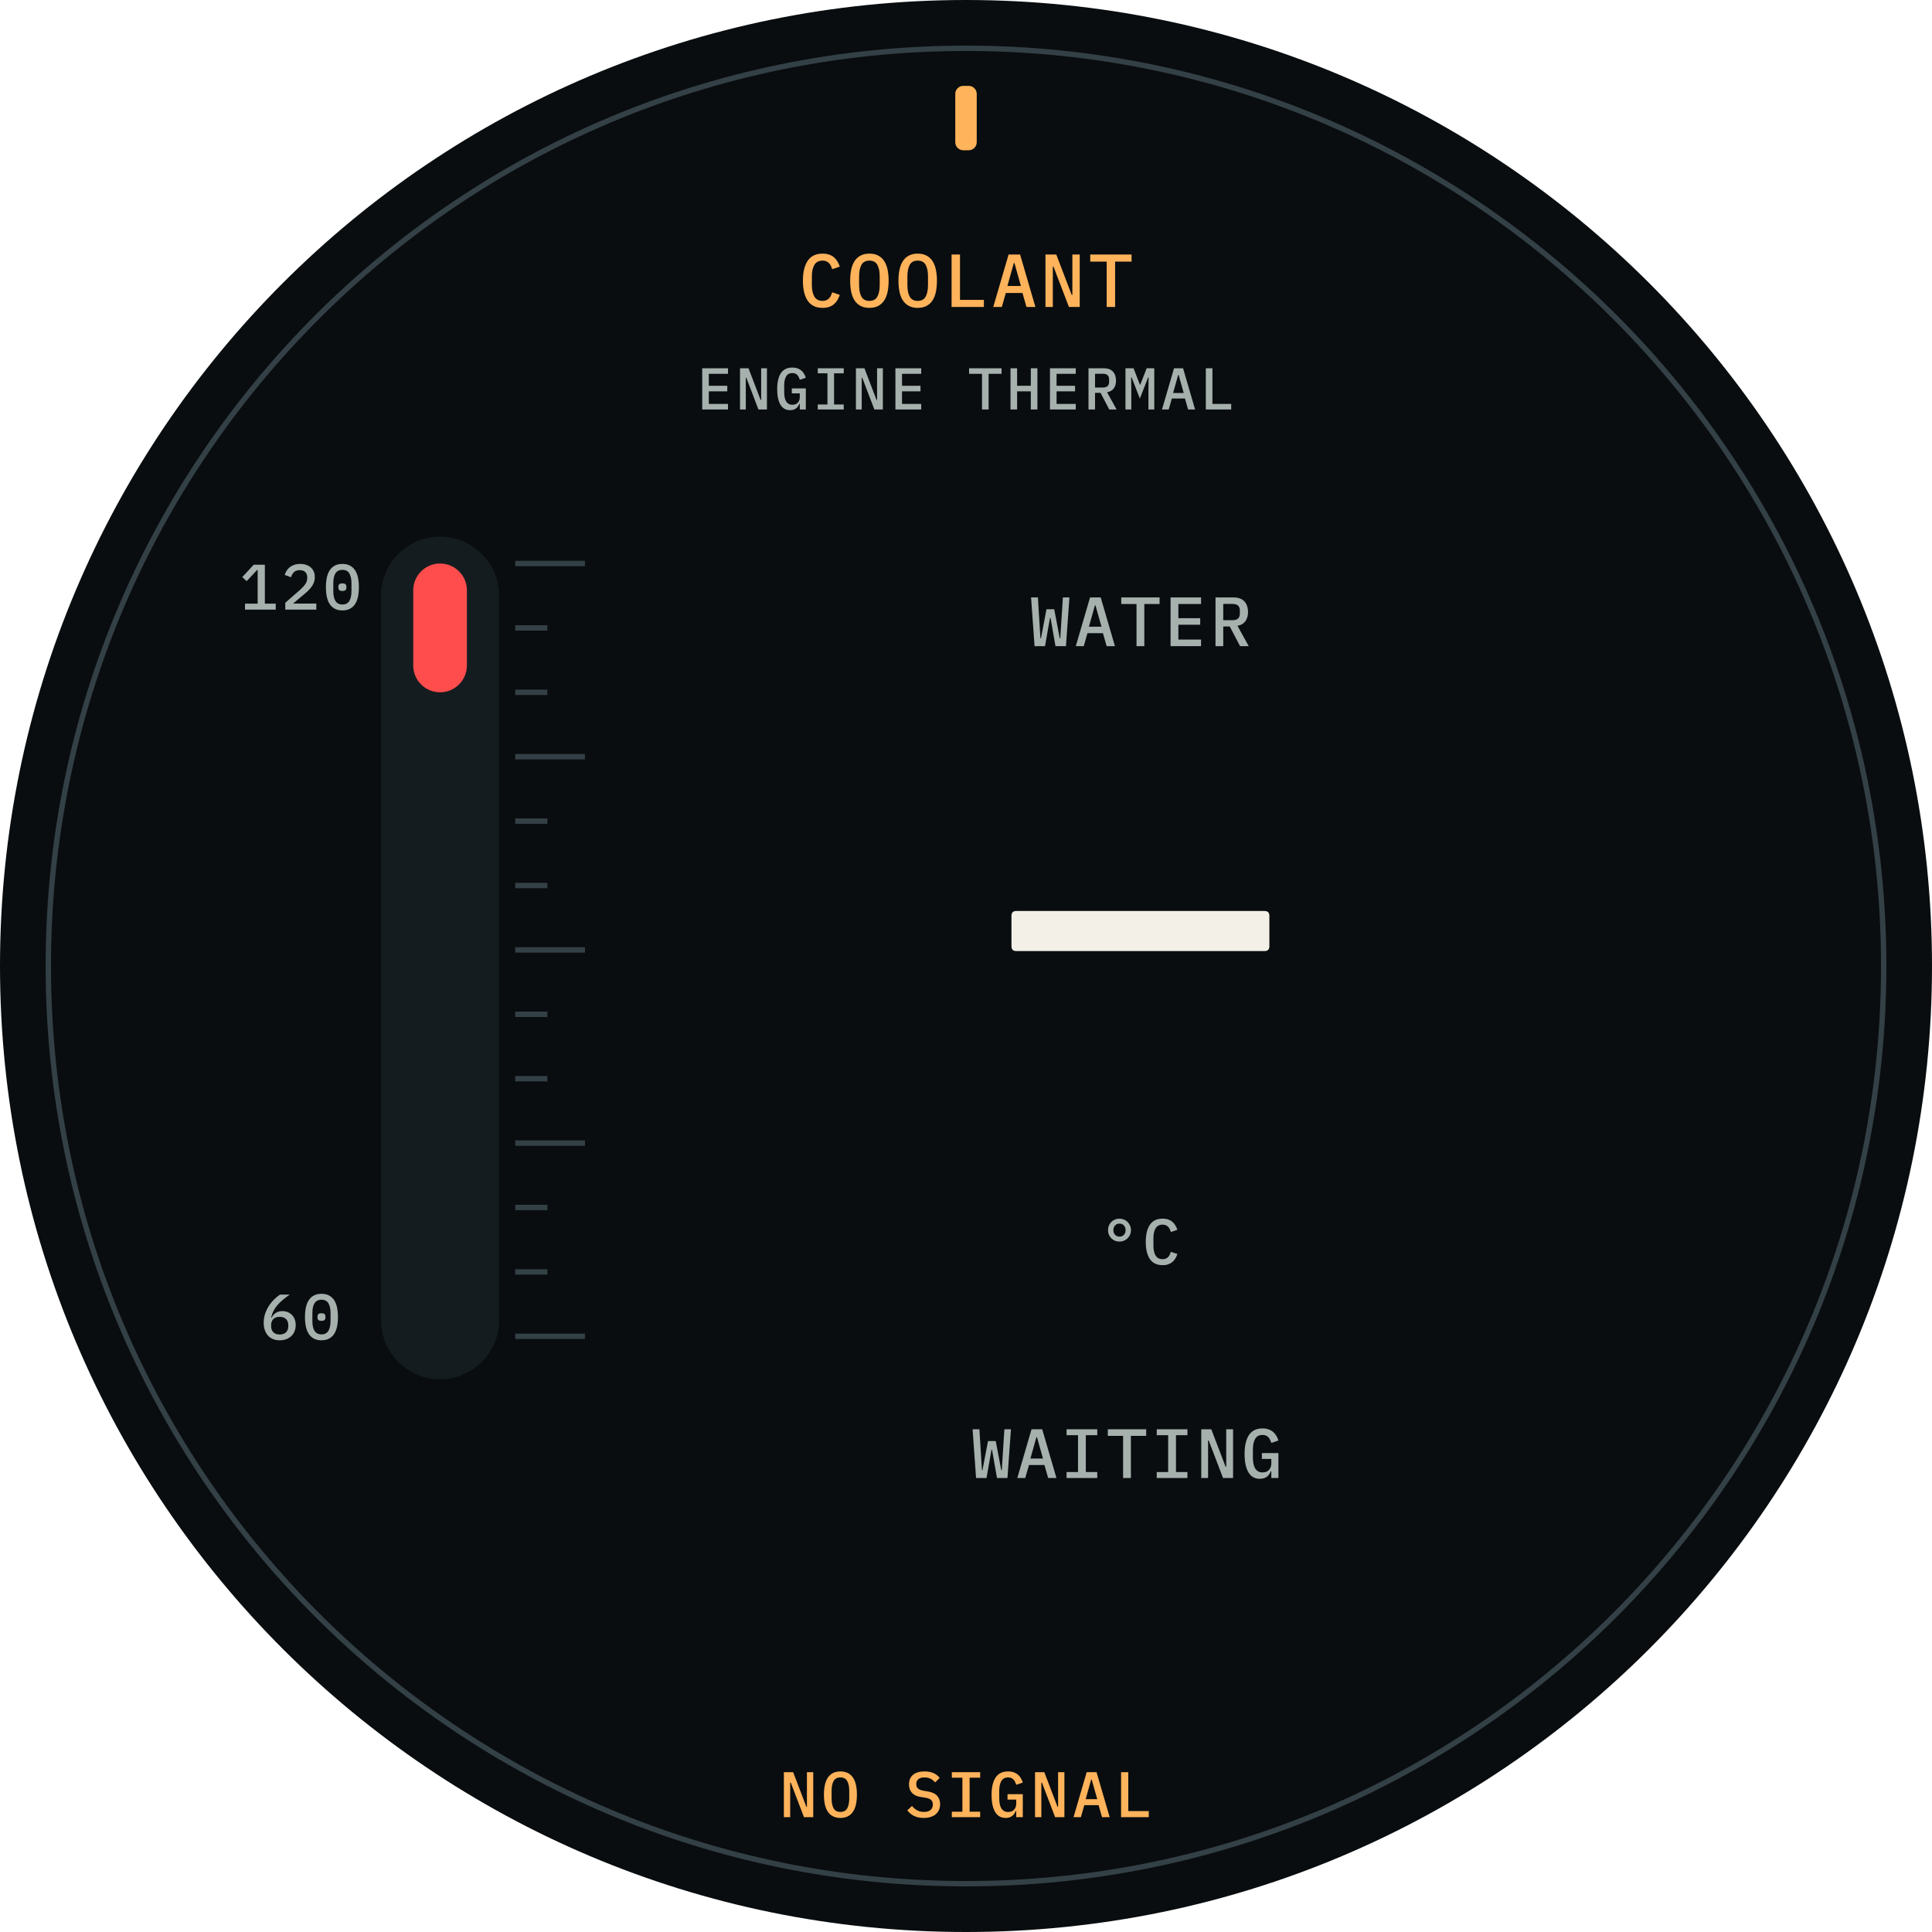
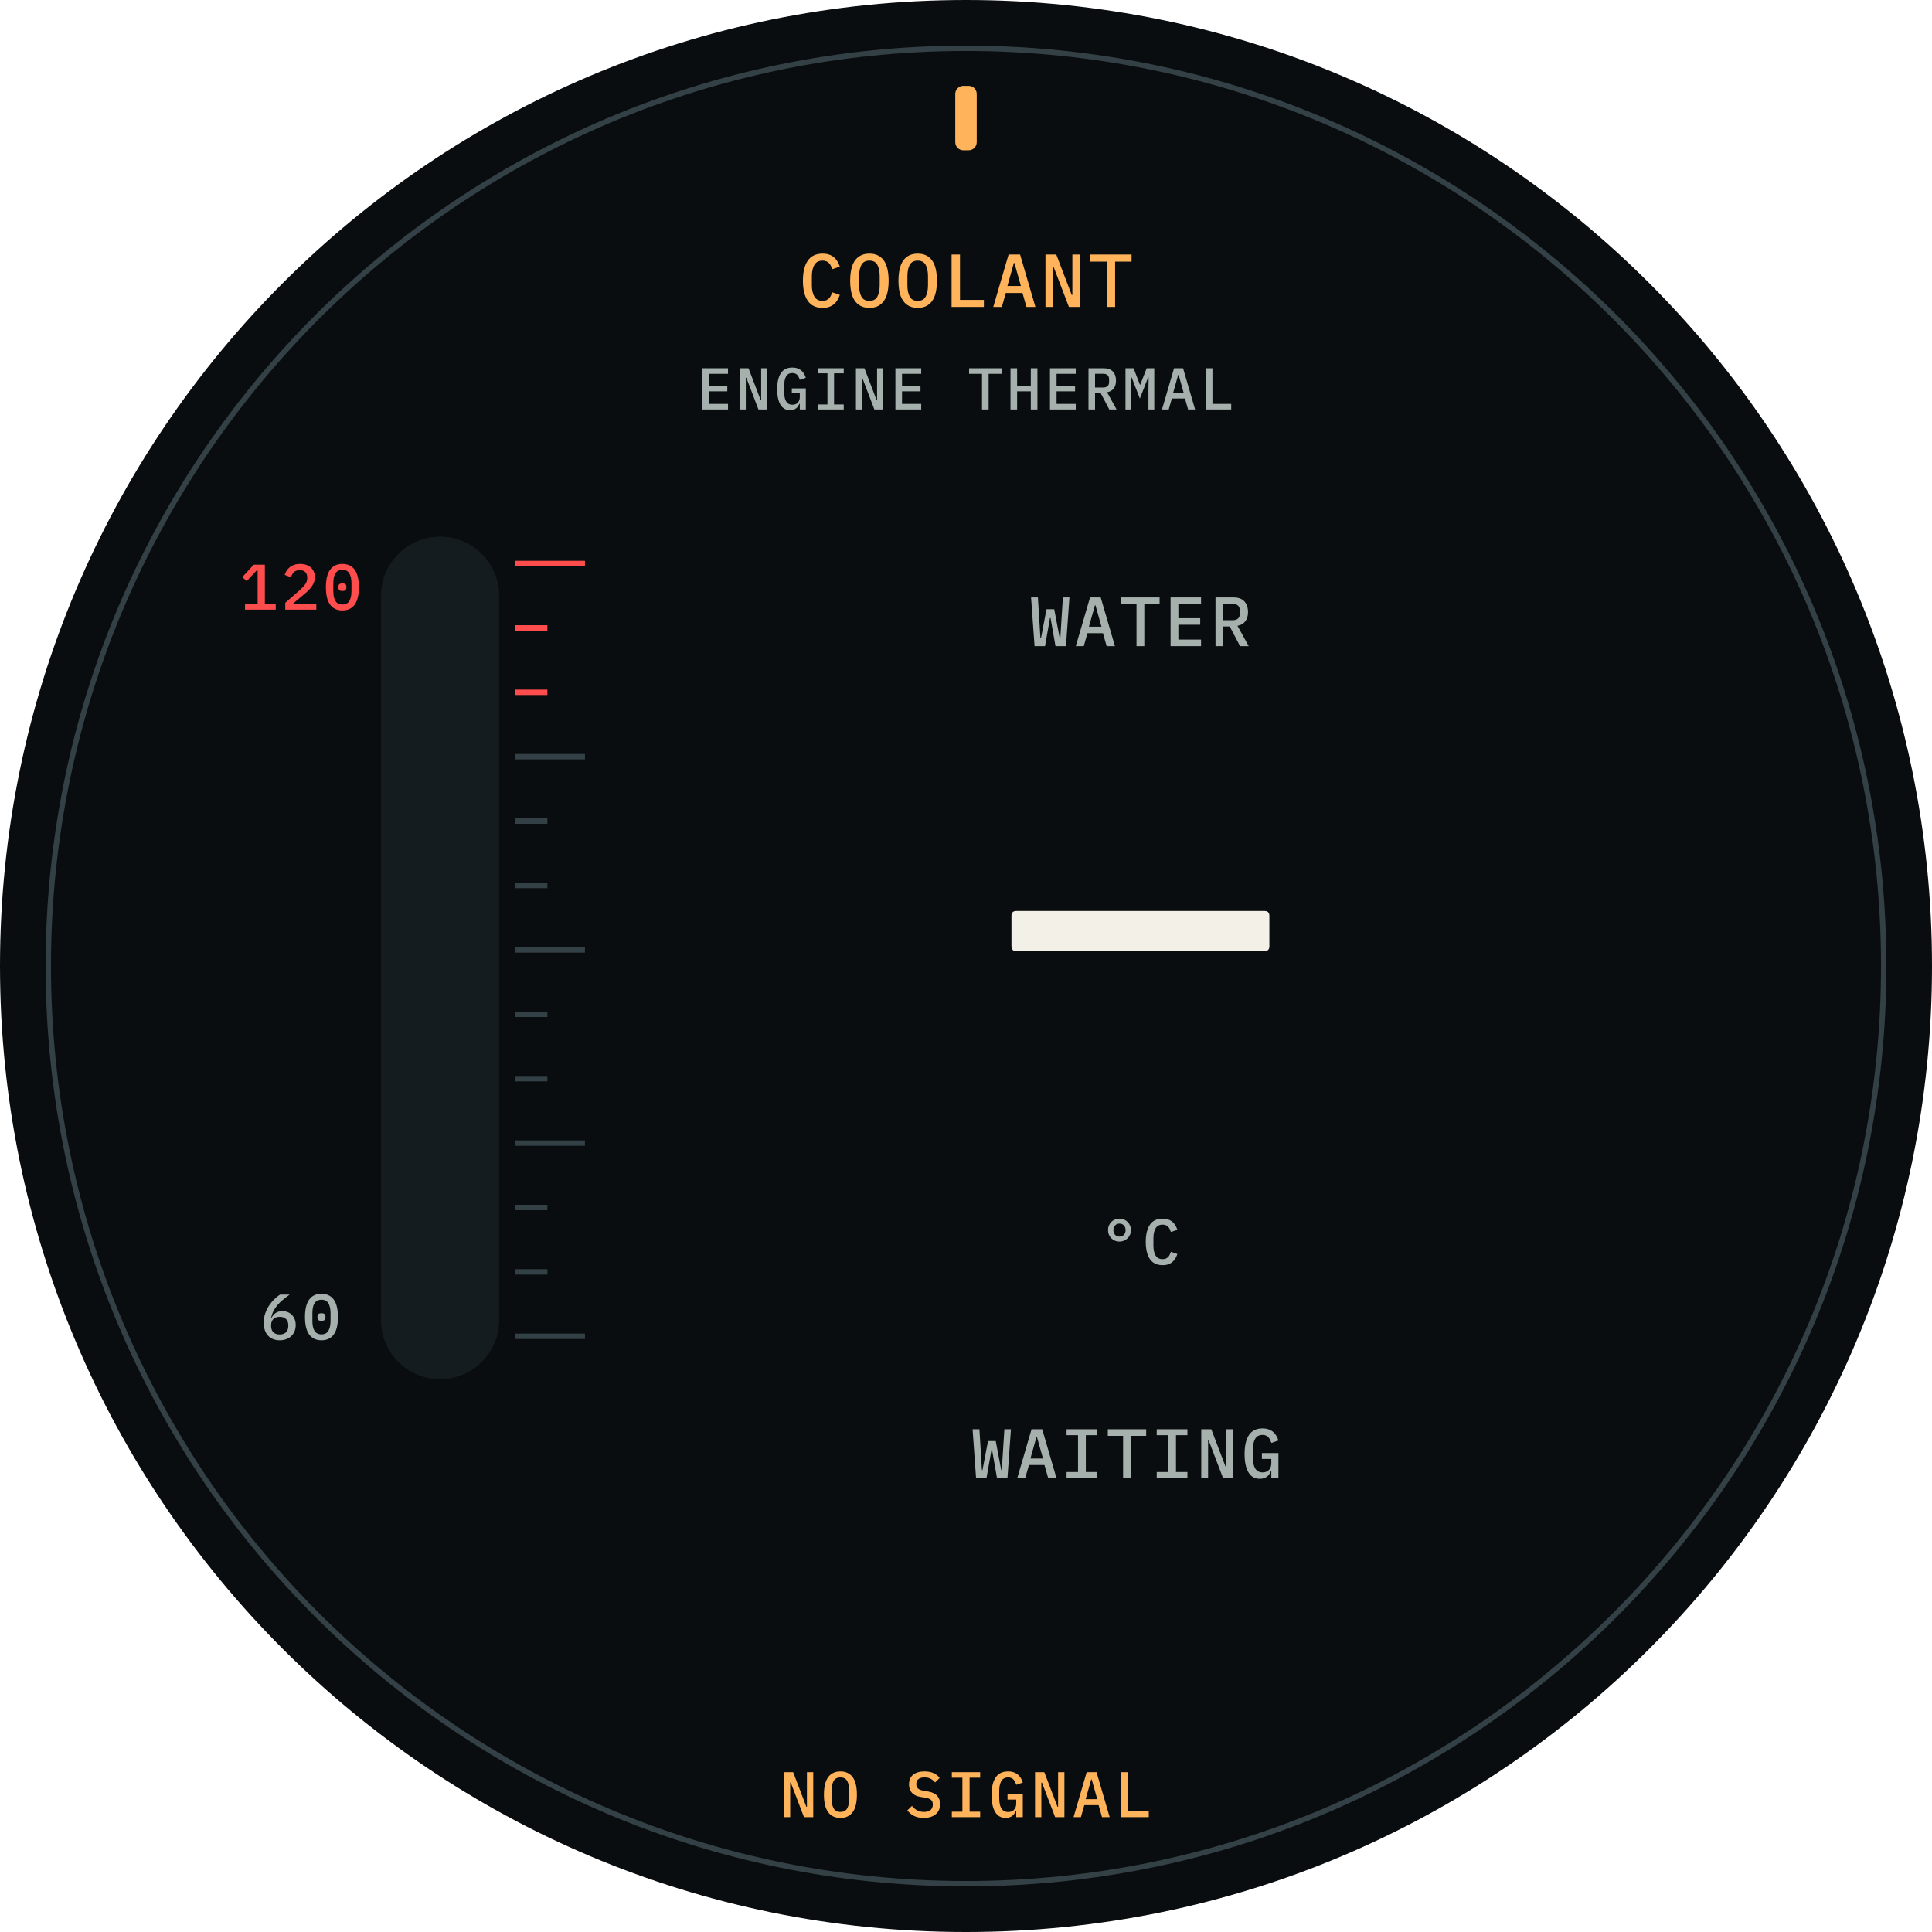
<svg xmlns="http://www.w3.org/2000/svg" width="720" height="720" viewBox="0 0 720 720" role="group" aria-label="冷却液温度">
  <defs>
    <clipPath id="round">
      <circle cx="360" cy="360" r="360" />
    </clipPath>
  </defs>
  <g clip-path="url(#round)">
    <circle cx="360" cy="360" r="360" fill="#090D0F" />
    <circle cx="360" cy="360" r="342" fill="none" stroke="#334046" stroke-width="2" />
    <rect x="356" y="32" width="8" height="24" rx="3" fill="#FFB35B" />
    <g aria-label="NO SIGNAL" fill="#FFB35B">
      <path d="M294.696 664.312H294.48V677.2H292.128V660.448H295.584L300.504 673.336H300.72V660.448H303.072V677.2H299.616Z" />
      <path d="M313.2 677.488Q311.616 677.488 310.452 676.9Q309.288 676.312 308.532 675.208Q307.776 674.104 307.416 672.496Q307.056 670.888 307.056 668.824Q307.056 666.784 307.416 665.164Q307.776 663.544 308.532 662.44Q309.288 661.336 310.452 660.748Q311.616 660.16 313.2 660.16Q314.784 660.16 315.948 660.748Q317.112 661.336 317.868 662.44Q318.624 663.544 318.984 665.164Q319.344 666.784 319.344 668.824Q319.344 670.888 318.984 672.496Q318.624 674.104 317.868 675.208Q317.112 676.312 315.948 676.9Q314.784 677.488 313.2 677.488ZM313.2 675.256Q315.0 675.256 315.744 673.9Q316.488 672.544 316.488 670.216V667.408Q316.488 665.104 315.744 663.748Q315.0 662.392 313.2 662.392Q311.4 662.392 310.656 663.748Q309.912 665.104 309.912 667.408V670.24Q309.912 672.544 310.656 673.9Q311.4 675.256 313.2 675.256Z" />
      <path d="M344.256 677.488Q342.072 677.488 340.584 676.72Q339.096 675.952 338.136 674.68L339.864 673.024Q340.824 674.176 341.904 674.716Q342.984 675.256 344.352 675.256Q345.936 675.256 346.788 674.536Q347.64 673.816 347.64 672.472Q347.64 671.392 347.016 670.804Q346.392 670.216 344.88 669.952L343.056 669.664Q341.856 669.472 341.04 669.028Q340.224 668.584 339.72 667.972Q339.216 667.36 338.988 666.604Q338.76 665.848 338.76 665.008Q338.76 662.632 340.296 661.396Q341.832 660.16 344.52 660.16Q346.512 660.16 347.916 660.796Q349.32 661.432 350.184 662.584L348.504 664.264Q347.808 663.424 346.86 662.908Q345.912 662.392 344.52 662.392Q343.032 662.392 342.252 663.028Q341.472 663.664 341.472 664.888Q341.472 665.92 342.084 666.508Q342.696 667.096 344.256 667.36L346.032 667.672Q348.288 668.08 349.32 669.316Q350.352 670.552 350.352 672.328Q350.352 673.48 349.956 674.44Q349.56 675.4 348.78 676.072Q348 676.744 346.86 677.116Q345.72 677.488 344.256 677.488Z" />
      <path d="M354.72 677.2V675.16H358.656V662.488H354.72V660.448H365.28V662.488H361.344V675.16H365.28V677.2Z" />
      <path d="M378.72 674.896H378.552Q378.336 675.4 378.036 675.868Q377.736 676.336 377.292 676.696Q376.848 677.056 376.224 677.272Q375.6 677.488 374.784 677.488Q372.168 677.488 370.848 675.256Q369.528 673.024 369.528 668.944Q369.528 664.672 371.04 662.416Q372.552 660.16 375.672 660.16Q376.896 660.16 377.82 660.496Q378.744 660.832 379.392 661.396Q380.04 661.96 380.472 662.716Q380.904 663.472 381.168 664.312L378.744 665.128Q378.552 664.576 378.312 664.084Q378.072 663.592 377.724 663.208Q377.376 662.824 376.884 662.608Q376.392 662.392 375.696 662.392Q373.944 662.392 373.164 663.748Q372.384 665.104 372.384 667.408V670.072Q372.384 671.224 372.552 672.184Q372.72 673.144 373.116 673.828Q373.512 674.512 374.148 674.896Q374.784 675.28 375.696 675.28Q377.16 675.28 377.94 674.404Q378.72 673.528 378.72 672.16V670.648H375.48V668.632H381.168V677.2H378.72Z" />
      <path d="M388.296 664.312H388.08V677.2H385.728V660.448H389.184L394.104 673.336H394.32V660.448H396.672V677.2H393.216Z" />
      <path d="M410.688 677.2 409.416 672.736H404.088L402.816 677.2H400.08L404.976 660.448H408.648L413.544 677.2ZM406.848 663.16H406.656L404.592 670.504H408.912Z" />
      <path d="M417.792 677.2V660.448H420.48V674.944H428.112V677.2Z" />
    </g>
    <g aria-label="COOLANT" fill="#FFB35B">
      <path d="M306.56 114.736Q302.836 114.736 301.03 112.104Q299.224 109.472 299.224 104.628Q299.224 99.784 301.03 97.152Q302.836 94.52 306.56 94.52Q307.988 94.52 309.038 94.898Q310.088 95.276 310.844 95.934Q311.6 96.592 312.118 97.474Q312.636 98.356 312.972 99.364L310.144 100.316Q309.92 99.644 309.64 99.056Q309.36 98.468 308.94 98.048Q308.52 97.628 307.946 97.376Q307.372 97.124 306.532 97.124Q304.46 97.124 303.508 98.706Q302.556 100.288 302.556 102.976V106.28Q302.556 108.968 303.508 110.55Q304.46 112.132 306.532 112.132Q307.372 112.132 307.946 111.88Q308.52 111.628 308.94 111.208Q309.36 110.788 309.64 110.2Q309.92 109.612 310.144 108.94L312.972 109.892Q312.636 110.9 312.118 111.782Q311.6 112.664 310.844 113.322Q310.088 113.98 309.038 114.358Q307.988 114.736 306.56 114.736Z" />
      <path d="M324.0 114.736Q322.152 114.736 320.794 114.05Q319.436 113.364 318.554 112.076Q317.672 110.788 317.252 108.912Q316.832 107.036 316.832 104.628Q316.832 102.248 317.252 100.358Q317.672 98.468 318.554 97.18Q319.436 95.892 320.794 95.206Q322.152 94.52 324.0 94.52Q325.848 94.52 327.206 95.206Q328.564 95.892 329.446 97.18Q330.328 98.468 330.748 100.358Q331.168 102.248 331.168 104.628Q331.168 107.036 330.748 108.912Q330.328 110.788 329.446 112.076Q328.564 113.364 327.206 114.05Q325.848 114.736 324.0 114.736ZM324.0 112.132Q326.1 112.132 326.968 110.55Q327.836 108.968 327.836 106.252V102.976Q327.836 100.288 326.968 98.706Q326.1 97.124 324.0 97.124Q321.9 97.124 321.032 98.706Q320.164 100.288 320.164 102.976V106.28Q320.164 108.968 321.032 110.55Q321.9 112.132 324.0 112.132Z" />
      <path d="M342.0 114.736Q340.152 114.736 338.794 114.05Q337.436 113.364 336.554 112.076Q335.672 110.788 335.252 108.912Q334.832 107.036 334.832 104.628Q334.832 102.248 335.252 100.358Q335.672 98.468 336.554 97.18Q337.436 95.892 338.794 95.206Q340.152 94.52 342.0 94.52Q343.848 94.52 345.206 95.206Q346.564 95.892 347.446 97.18Q348.328 98.468 348.748 100.358Q349.168 102.248 349.168 104.628Q349.168 107.036 348.748 108.912Q348.328 110.788 347.446 112.076Q346.564 113.364 345.206 114.05Q343.848 114.736 342.0 114.736ZM342.0 112.132Q344.1 112.132 344.968 110.55Q345.836 108.968 345.836 106.252V102.976Q345.836 100.288 344.968 98.706Q344.1 97.124 342.0 97.124Q339.9 97.124 339.032 98.706Q338.164 100.288 338.164 102.976V106.28Q338.164 108.968 339.032 110.55Q339.9 112.132 342.0 112.132Z" />
      <path d="M354.624 114.4V94.856H357.76V111.768H366.664V114.4Z" />
      <path d="M382.536 114.4 381.052 109.192H374.836L373.352 114.4H370.16L375.872 94.856H380.156L385.868 114.4ZM378.056 98.02H377.832L375.424 106.588H380.464Z" />
      <path d="M392.612 99.364H392.36V114.4H389.616V94.856H393.648L399.388 109.892H399.64V94.856H402.384V114.4H398.352Z" />
      <path d="M415.568 97.488V114.4H412.432V97.488H406.3V94.856H421.7V97.488Z" />
    </g>
    <g aria-label="ENGINE THERMAL" fill="#A6B0AD">
      <path d="M261.692 152.6V137.244H271.306V139.312H264.156V143.778H271.042V145.846H264.156V150.532H271.306V152.6Z" />
      <path d="M278.138 140.786H277.94V152.6H275.784V137.244H278.952L283.462 149.058H283.66V137.244H285.816V152.6H282.648Z" />
      <path d="M298.06 150.488H297.906Q297.708 150.95 297.433 151.379Q297.158 151.808 296.751 152.138Q296.344 152.468 295.772 152.666Q295.2 152.864 294.452 152.864Q292.054 152.864 290.844 150.818Q289.634 148.772 289.634 145.032Q289.634 141.116 291.02 139.048Q292.406 136.98 295.266 136.98Q296.388 136.98 297.235 137.288Q298.082 137.596 298.676 138.113Q299.27 138.63 299.666 139.323Q300.062 140.016 300.304 140.786L298.082 141.534Q297.906 141.028 297.686 140.577Q297.466 140.126 297.147 139.774Q296.828 139.422 296.377 139.224Q295.926 139.026 295.288 139.026Q293.682 139.026 292.967 140.269Q292.252 141.512 292.252 143.624V146.066Q292.252 147.122 292.406 148.002Q292.56 148.882 292.923 149.509Q293.286 150.136 293.869 150.488Q294.452 150.84 295.288 150.84Q296.63 150.84 297.345 150.037Q298.06 149.234 298.06 147.98V146.594H295.09V144.746H300.304V152.6H298.06Z" />
      <path d="M304.76 152.6V150.73H308.368V139.114H304.76V137.244H314.44V139.114H310.832V150.73H314.44V152.6Z" />
      <path d="M321.338 140.786H321.14V152.6H318.984V137.244H322.152L326.662 149.058H326.86V137.244H329.016V152.6H325.848Z" />
      <path d="M333.692 152.6V137.244H343.306V139.312H336.156V143.778H343.042V145.846H336.156V150.532H343.306V152.6Z" />
      <path d="M368.432 139.312V152.6H365.968V139.312H361.15V137.244H373.25V139.312Z" />
      <path d="M384.152 145.846H379.048V152.6H376.584V137.244H379.048V143.778H384.152V137.244H386.616V152.6H384.152Z" />
      <path d="M391.292 152.6V137.244H400.906V139.312H393.756V143.778H400.642V145.846H393.756V150.532H400.906V152.6Z" />
      <path d="M408.09 152.6H405.648V137.244H411.39Q413.59 137.244 414.745 138.476Q415.9 139.708 415.9 141.864Q415.9 143.624 415.042 144.768Q414.184 145.912 412.578 146.176L416.12 152.6H413.392L410.136 146.396H408.09ZM411.038 144.416Q413.326 144.416 413.326 142.326V141.38Q413.326 139.29 411.038 139.29H408.09V144.416Z" />
      <path d="M427.99 145.252 428.056 140.632H427.88L424.8 148.53L421.72 140.632H421.544L421.61 145.252V152.6H419.432V137.244H422.446L424.8 143.338H424.954L427.33 137.244H430.168V152.6H427.99Z" />
      <path d="M442.764 152.6 441.598 148.508H436.714L435.548 152.6H433.04L437.528 137.244H440.894L445.382 152.6ZM439.244 139.73H439.068L437.176 146.462H441.136Z" />
      <path d="M449.376 152.6V137.244H451.84V150.532H458.836V152.6Z" />
    </g>
    <g fill="none">
      <rect x="142" y="200" width="44" height="314" rx="22" fill="#151C1F" />
-       <rect x="154" y="210" width="20" height="48" rx="10" fill="#FF4D4D" />
-       <path d="M192 210 H218" stroke="#334046" stroke-width="2" />
-       <path d="M192 234 H204" stroke="#334046" stroke-width="2" />
-       <path d="M192 258 H204" stroke="#334046" stroke-width="2" />
-       <path d="M192 282 H218" stroke="#334046" stroke-width="2" />
-       <path d="M192 306 H204" stroke="#334046" stroke-width="2" />
-       <path d="M192 330 H204" stroke="#334046" stroke-width="2" />
-       <path d="M192 354 H218" stroke="#334046" stroke-width="2" />
-       <path d="M192 378 H204" stroke="#334046" stroke-width="2" />
-       <path d="M192 402 H204" stroke="#334046" stroke-width="2" />
-       <path d="M192 426 H218" stroke="#334046" stroke-width="2" />
-       <path d="M192 450 H204" stroke="#334046" stroke-width="2" />
-       <path d="M192 474 H204" stroke="#334046" stroke-width="2" />
-       <path d="M192 498 H218" stroke="#334046" stroke-width="2" />
+       <path data-thermal-tick="120" data-temperature-zone="high" d="M192 210 H218" stroke="#FF4D4D" stroke-width="2" />
+       <path data-thermal-tick="115" data-temperature-zone="high" d="M192 234 H204" stroke="#FF4D4D" stroke-width="2" />
+       <path data-thermal-tick="110" data-temperature-zone="high" d="M192 258 H204" stroke="#FF4D4D" stroke-width="2" />
+       <path data-thermal-tick="105" d="M192 282 H218" stroke="#334046" stroke-width="2" />
+       <path data-thermal-tick="100" d="M192 306 H204" stroke="#334046" stroke-width="2" />
+       <path data-thermal-tick="95" d="M192 330 H204" stroke="#334046" stroke-width="2" />
+       <path data-thermal-tick="90" d="M192 354 H218" stroke="#334046" stroke-width="2" />
+       <path data-thermal-tick="85" d="M192 378 H204" stroke="#334046" stroke-width="2" />
+       <path data-thermal-tick="80" d="M192 402 H204" stroke="#334046" stroke-width="2" />
+       <path data-thermal-tick="75" d="M192 426 H218" stroke="#334046" stroke-width="2" />
+       <path data-thermal-tick="70" d="M192 450 H204" stroke="#334046" stroke-width="2" />
+       <path data-thermal-tick="65" d="M192 474 H204" stroke="#334046" stroke-width="2" />
+       <path data-thermal-tick="60" d="M192 498 H218" stroke="#334046" stroke-width="2" />
    </g>
    <g data-field="coolant" data-state="normal">
      <g aria-label="WATER" fill="#A6B0AD">
        <path d="M385.55 240.8 384.25 222.652H386.798L387.448 233.208L387.734 237.862H387.942L389.996 227.046H392.882L394.936 237.862H395.144L395.43 233.208L396.106 222.652H398.55L397.25 240.8H393.35L391.504 230.296H391.296L389.45 240.8Z" />
        <path d="M412.412 240.8 411.034 235.964H405.262L403.884 240.8H400.92L406.224 222.652H410.202L415.506 240.8ZM408.252 225.59H408.044L405.808 233.546H410.488Z" />
        <path d="M426.456 225.096V240.8H423.544V225.096H417.85V222.652H432.15V225.096Z" />
        <path d="M436.236 240.8V222.652H447.598V225.096H439.148V230.374H447.286V232.818H439.148V238.356H447.598V240.8Z" />
        <path d="M455.87 240.8H452.984V222.652H459.77Q462.37 222.652 463.735 224.108Q465.1 225.564 465.1 228.112Q465.1 230.192 464.086 231.544Q463.072 232.896 461.174 233.208L465.36 240.8H462.136L458.288 233.468H455.87ZM459.354 231.128Q462.058 231.128 462.058 228.658V227.54Q462.058 225.07 459.354 225.07H455.87V231.128Z" />
      </g>
      <g aria-label="—" fill="#F3F0E7">
        <path d="M376.94 352.64V341.3Q376.94 339.5 378.74 339.5H471.26Q473.06 339.5 473.06 341.3V352.64Q473.06 354.44 471.26 354.44H378.74Q376.94 354.44 376.94 352.64Z" />
      </g>
      <g aria-label="°C" fill="#A6B0AD">
        <path d="M417.2 462.704Q416.288 462.704 415.508 462.38Q414.728 462.056 414.152 461.48Q413.576 460.904 413.252 460.124Q412.928 459.344 412.928 458.432Q412.928 457.52 413.252 456.74Q413.576 455.96 414.152 455.384Q414.728 454.808 415.508 454.484Q416.288 454.16 417.2 454.16Q418.088 454.16 418.868 454.484Q419.648 454.808 420.224 455.384Q420.8 455.96 421.136 456.74Q421.472 457.52 421.472 458.432Q421.472 459.344 421.136 460.124Q420.8 460.904 420.224 461.48Q419.648 462.056 418.868 462.38Q418.088 462.704 417.2 462.704ZM417.2 460.856Q418.232 460.856 418.856 460.16Q419.48 459.464 419.48 458.432Q419.48 457.4 418.856 456.704Q418.232 456.008 417.2 456.008Q416.168 456.008 415.544 456.704Q414.92 457.4 414.92 458.432Q414.92 459.464 415.544 460.16Q416.168 460.856 417.2 460.856Z" />
        <path d="M433.28 471.488Q430.088 471.488 428.54 469.232Q426.992 466.976 426.992 462.824Q426.992 458.672 428.54 456.416Q430.088 454.16 433.28 454.16Q434.504 454.16 435.404 454.484Q436.304 454.808 436.952 455.372Q437.6 455.936 438.044 456.692Q438.488 457.448 438.776 458.312L436.352 459.128Q436.16 458.552 435.92 458.048Q435.68 457.544 435.32 457.184Q434.96 456.824 434.468 456.608Q433.976 456.392 433.256 456.392Q431.48 456.392 430.664 457.748Q429.848 459.104 429.848 461.408V464.24Q429.848 466.544 430.664 467.9Q431.48 469.256 433.256 469.256Q433.976 469.256 434.468 469.04Q434.96 468.824 435.32 468.464Q435.68 468.104 435.92 467.6Q436.16 467.096 436.352 466.52L438.776 467.336Q438.488 468.2 438.044 468.956Q437.6 469.712 436.952 470.276Q436.304 470.84 435.404 471.164Q434.504 471.488 433.28 471.488Z" />
      </g>
    </g>
    <g aria-label="WAITING" fill="#A6B0AD">
      <path d="M363.75 550.8 362.45 532.652H364.998L365.648 543.208L365.934 547.862H366.142L368.196 537.046H371.082L373.136 547.862H373.344L373.63 543.208L374.306 532.652H376.75L375.45 550.8H371.55L369.704 540.296H369.496L367.65 550.8Z" />
      <path d="M390.612 550.8 389.234 545.964H383.462L382.084 550.8H379.12L384.424 532.652H388.402L393.706 550.8ZM386.452 535.59H386.244L384.008 543.546H388.688Z" />
      <path d="M397.48 550.8V548.59H401.744V534.862H397.48V532.652H408.92V534.862H404.656V548.59H408.92V550.8Z" />
      <path d="M421.456 535.096V550.8H418.544V535.096H412.85V532.652H427.15V535.096Z" />
      <path d="M431.08 550.8V548.59H435.344V534.862H431.08V532.652H442.52V534.862H438.256V548.59H442.52V550.8Z" />
      <path d="M450.454 536.838H450.22V550.8H447.672V532.652H451.416L456.746 546.614H456.98V532.652H459.528V550.8H455.784Z" />
      <path d="M473.78 548.304H473.598Q473.364 548.85 473.039 549.357Q472.714 549.864 472.233 550.254Q471.752 550.644 471.076 550.878Q470.4 551.112 469.516 551.112Q466.682 551.112 465.252 548.694Q463.822 546.276 463.822 541.856Q463.822 537.228 465.46 534.784Q467.098 532.34 470.478 532.34Q471.804 532.34 472.805 532.704Q473.806 533.068 474.508 533.679Q475.21 534.29 475.678 535.109Q476.146 535.928 476.432 536.838L473.806 537.722Q473.598 537.124 473.338 536.591Q473.078 536.058 472.701 535.642Q472.324 535.226 471.791 534.992Q471.258 534.758 470.504 534.758Q468.606 534.758 467.761 536.227Q466.916 537.696 466.916 540.192V543.078Q466.916 544.326 467.098 545.366Q467.28 546.406 467.709 547.147Q468.138 547.888 468.827 548.304Q469.516 548.72 470.504 548.72Q472.09 548.72 472.935 547.771Q473.78 546.822 473.78 545.34V543.702H470.27V541.518H476.432V550.8H473.78Z" />
    </g>
-     <g aria-label="120" fill="#A6B0AD">
+     <g aria-label="120" fill="#FF4D4D">
      <path d="M91.312 227.2V224.968H96.016V212.416H95.824L91.936 216.568L90.28 215.08L94.552 210.448H98.704V224.968H102.76V227.2Z" />
      <path d="M117.88 227.2H106.312V224.632L111.784 219.856Q113.08 218.704 113.788 217.672Q114.496 216.64 114.496 215.488V215.224Q114.496 213.904 113.776 213.196Q113.056 212.488 111.688 212.488Q110.296 212.488 109.54 213.232Q108.784 213.976 108.448 215.128L106.096 214.24Q106.336 213.448 106.792 212.716Q107.248 211.984 107.956 211.408Q108.664 210.832 109.636 210.496Q110.608 210.16 111.88 210.16Q113.176 210.16 114.196 210.532Q115.216 210.904 115.912 211.552Q116.608 212.2 116.968 213.1Q117.328 214.0 117.328 215.08Q117.328 216.088 117.028 216.94Q116.728 217.792 116.188 218.572Q115.648 219.352 114.904 220.072Q114.16 220.792 113.272 221.512L109.216 224.92H117.88Z" />
      <path d="M127.6 227.488Q126.016 227.488 124.852 226.9Q123.688 226.312 122.932 225.208Q122.176 224.104 121.816 222.496Q121.456 220.888 121.456 218.824Q121.456 216.784 121.816 215.164Q122.176 213.544 122.932 212.44Q123.688 211.336 124.852 210.748Q126.016 210.16 127.6 210.16Q129.184 210.16 130.348 210.748Q131.512 211.336 132.268 212.44Q133.024 213.544 133.384 215.164Q133.744 216.784 133.744 218.824Q133.744 220.888 133.384 222.496Q133.024 224.104 132.268 225.208Q131.512 226.312 130.348 226.9Q129.184 227.488 127.6 227.488ZM127.6 225.28Q129.424 225.28 130.204 223.924Q130.984 222.568 130.984 220.264V217.384Q130.984 215.08 130.204 213.724Q129.424 212.368 127.6 212.368Q126.688 212.368 126.04 212.716Q125.392 213.064 124.984 213.724Q124.576 214.384 124.396 215.308Q124.216 216.232 124.216 217.384V220.264Q124.216 221.416 124.396 222.34Q124.576 223.264 124.984 223.924Q125.392 224.584 126.04 224.932Q126.688 225.28 127.6 225.28ZM127.6 220.24Q126.76 220.24 126.436 219.904Q126.112 219.568 126.112 219.088V218.56Q126.112 218.08 126.436 217.744Q126.76 217.408 127.6 217.408Q128.44 217.408 128.764 217.744Q129.088 218.08 129.088 218.56V219.088Q129.088 219.568 128.764 219.904Q128.44 220.24 127.6 220.24Z" />
    </g>
    <g aria-label="60" fill="#A6B0AD">
      <path d="M104.248 499.488Q102.832 499.488 101.728 499.032Q100.624 498.576 99.856 497.724Q99.088 496.872 98.68 495.672Q98.272 494.472 98.272 492.96Q98.272 491.136 98.824 489.528Q99.376 487.92 100.264 486.576Q101.152 485.232 102.232 484.188Q103.312 483.144 104.368 482.448H107.968Q106.528 483.48 105.376 484.44Q104.224 485.4 103.372 486.408Q102.52 487.416 101.944 488.532Q101.368 489.648 101.056 491.016L101.224 491.064Q101.488 490.56 101.848 490.116Q102.208 489.672 102.688 489.336Q103.168 489.0 103.792 488.808Q104.416 488.616 105.208 488.616Q106.288 488.616 107.2 488.976Q108.112 489.336 108.784 490.02Q109.456 490.704 109.828 491.664Q110.2 492.624 110.2 493.824Q110.2 495.072 109.78 496.116Q109.36 497.16 108.58 497.904Q107.8 498.648 106.696 499.068Q105.592 499.488 104.248 499.488ZM104.224 497.328Q105.76 497.328 106.6 496.5Q107.44 495.672 107.44 494.16V493.92Q107.44 492.408 106.6 491.58Q105.76 490.752 104.224 490.752Q102.712 490.752 101.872 491.58Q101.032 492.408 101.032 493.92V494.16Q101.032 495.672 101.872 496.5Q102.712 497.328 104.224 497.328Z" />
      <path d="M119.8 499.488Q118.216 499.488 117.052 498.9Q115.888 498.312 115.132 497.208Q114.376 496.104 114.016 494.496Q113.656 492.888 113.656 490.824Q113.656 488.784 114.016 487.164Q114.376 485.544 115.132 484.44Q115.888 483.336 117.052 482.748Q118.216 482.16 119.8 482.16Q121.384 482.16 122.548 482.748Q123.712 483.336 124.468 484.44Q125.224 485.544 125.584 487.164Q125.944 488.784 125.944 490.824Q125.944 492.888 125.584 494.496Q125.224 496.104 124.468 497.208Q123.712 498.312 122.548 498.9Q121.384 499.488 119.8 499.488ZM119.8 497.28Q121.624 497.28 122.404 495.924Q123.184 494.568 123.184 492.264V489.384Q123.184 487.08 122.404 485.724Q121.624 484.368 119.8 484.368Q118.888 484.368 118.24 484.716Q117.592 485.064 117.184 485.724Q116.776 486.384 116.596 487.308Q116.416 488.232 116.416 489.384V492.264Q116.416 493.416 116.596 494.34Q116.776 495.264 117.184 495.924Q117.592 496.584 118.24 496.932Q118.888 497.28 119.8 497.28ZM119.8 492.24Q118.96 492.24 118.636 491.904Q118.312 491.568 118.312 491.088V490.56Q118.312 490.08 118.636 489.744Q118.96 489.408 119.8 489.408Q120.64 489.408 120.964 489.744Q121.288 490.08 121.288 490.56V491.088Q121.288 491.568 120.964 491.904Q120.64 492.24 119.8 492.24Z" />
    </g>
  </g>
</svg>
